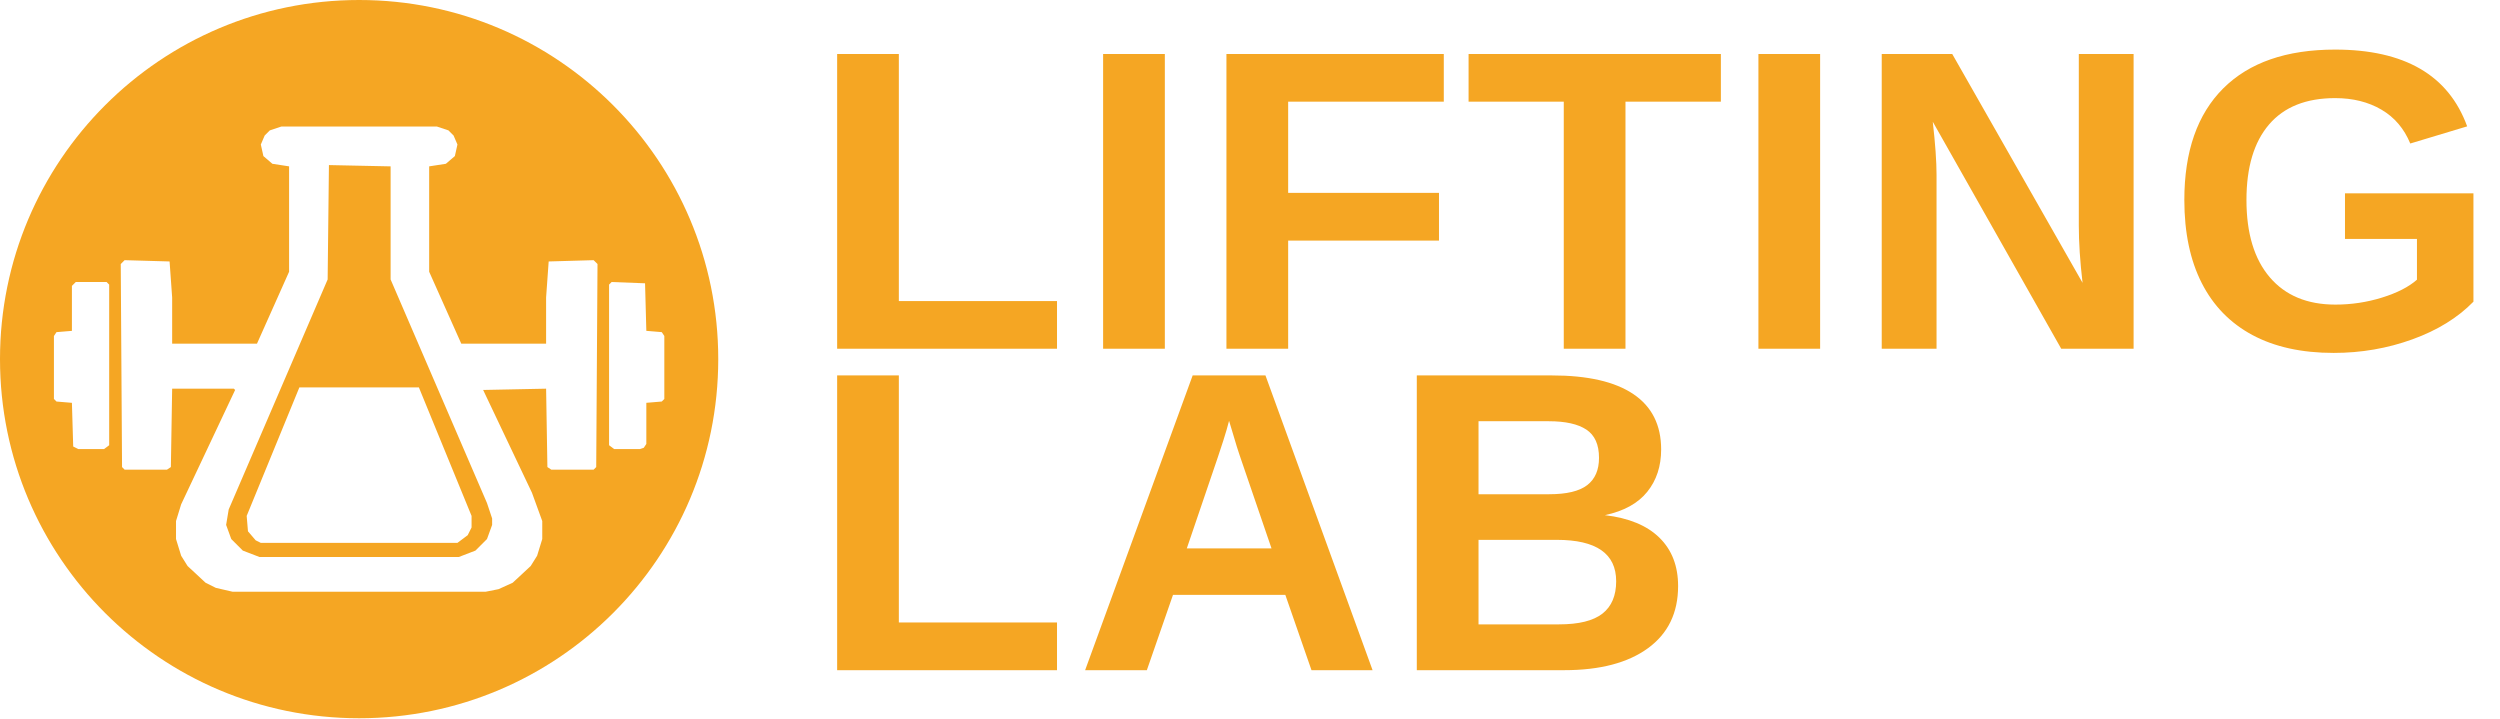
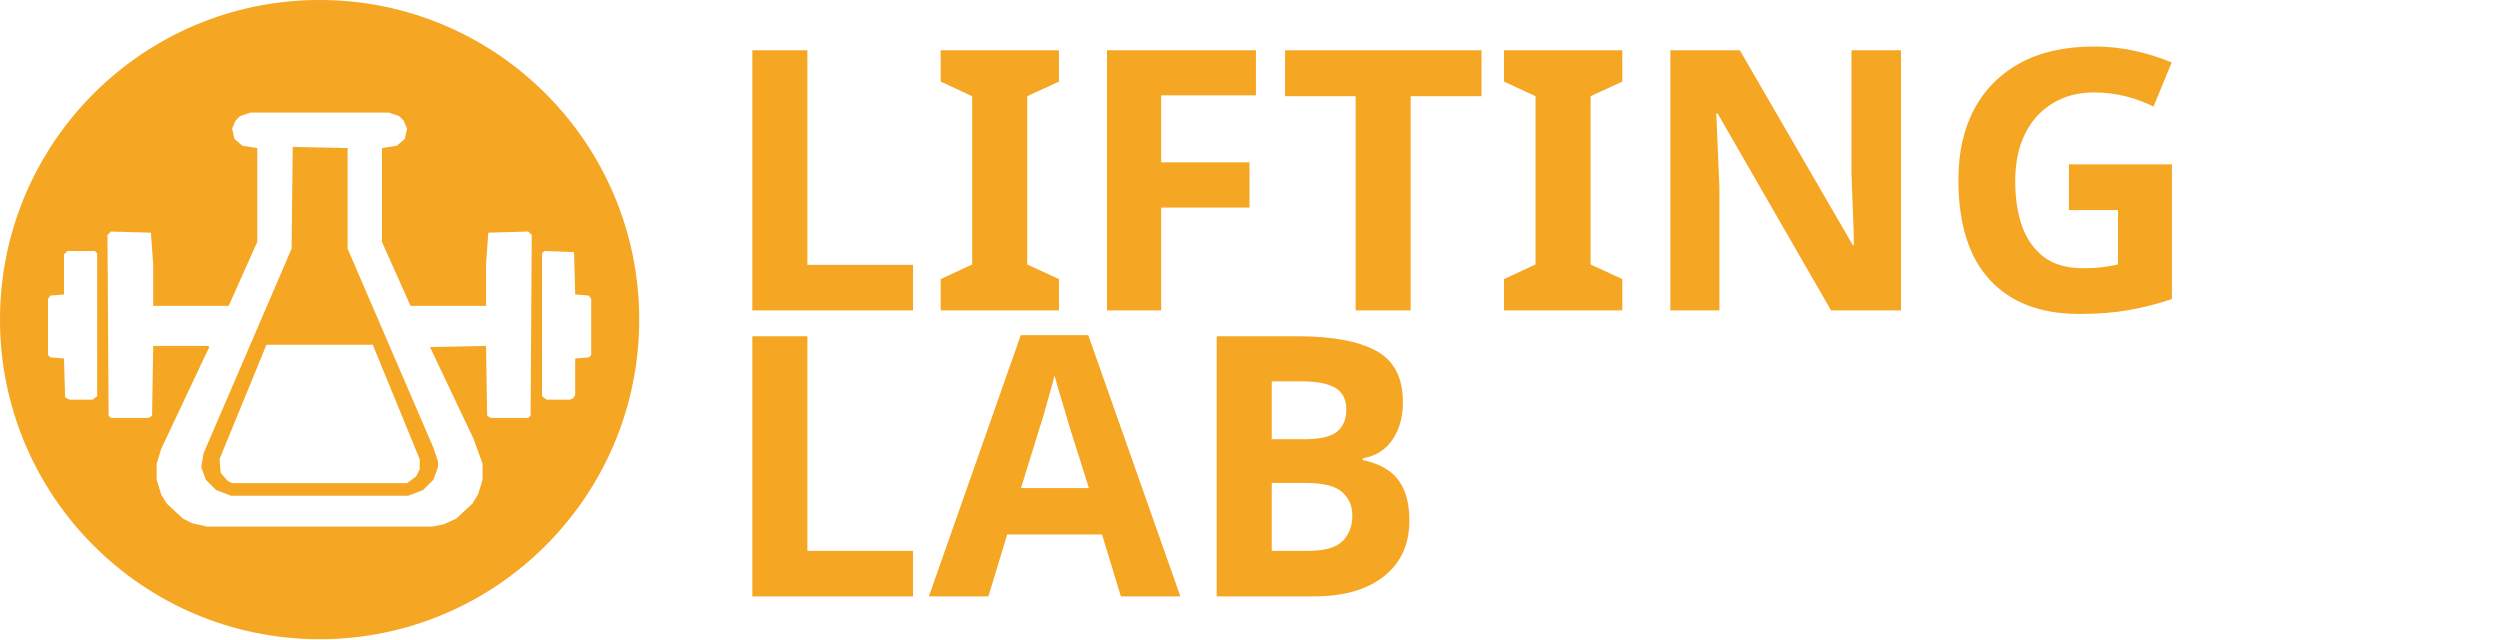
- <svg xmlns="http://www.w3.org/2000/svg" role="img" aria-label="Lifting Lab" width="156.631mm" height="45.0mm" viewBox="0 0 156.631 45.0">
+ <svg xmlns="http://www.w3.org/2000/svg" role="img" aria-label="Lifting Lab" width="176mm" height="45.0mm" viewBox="0 0 176 45.0">
  <g fill="#f5a623">
    <path transform="matrix(0.3042978,0,0,0.3042978,37.00919,-42.35428)" d="m -59.984,218.948 -10.848,26.458 0.265,3.175 1.587,1.852 1.058,0.529 h 40.481 l 2.117,-1.587 0.794,-1.587 v -2.381 l -10.848,-26.458 z m -3.704,-53.71 -2.381,0.794 -1.058,1.058 -0.794,1.852 0.529,2.381 1.852,1.587 3.44,0.529 v 21.696 l -6.615,14.817 h -17.462 v -9.525 l -0.529,-7.408 -9.26,-0.265 -0.794,0.794 0.265,41.804 0.529,0.529 h 8.731 l 0.794,-0.529 0.265,-16.14 h 12.7 l 0.265,0.265 -11.113,23.548 -1.058,3.44 v 3.704 l 1.058,3.44 1.323,2.117 3.704,3.44 2.117,1.058 3.44,0.794 h 52.123 l 2.646,-0.529 2.91,-1.323 3.704,-3.44 1.323,-2.117 1.058,-3.44 v -3.704 l -2.117,-5.821 -10.054,-21.167 12.965,-0.265 0.265,16.14 0.794,0.529 H 0.606 l 0.529,-0.529 0.265,-41.804 -0.794,-0.794 -9.26,0.265 -0.529,7.408 v 9.525 h -17.462 l -6.615,-14.817 v -21.696 l 3.44,-0.529 1.852,-1.587 0.529,-2.381 -0.794,-1.852 -1.058,-1.058 -2.381,-0.794 z m 9.79,7.938 12.7,0.265 v 23.283 l 19.844,46.038 1.058,3.175 v 1.323 l -1.058,2.91 -2.381,2.381 -3.44,1.323 h -41.01 l -3.44,-1.323 -2.381,-2.381 -1.058,-2.91 0.529,-3.175 20.373,-47.36 z m -52.123,24.077 -0.794,0.794 v 9.26 l -3.175,0.265 -0.529,0.794 v 12.965 l 0.529,0.529 3.175,0.265 0.265,8.996 1.058,0.529 h 5.292 l 1.058,-0.794 v -33.073 l -0.529,-0.529 z m 110.331,0 -0.529,0.529 v 33.073 l 1.058,0.794 h 5.292 l 0.794,-0.265 0.529,-0.794 v -8.467 l 3.175,-0.265 0.529,-0.529 v -12.965 l -0.529,-0.794 -3.175,-0.265 -0.265,-9.79 z m 21.95,15.875 a 73.941,73.941 0 0 1 -73.941,73.941 73.941,73.941 0 0 1 -73.941,-73.941 73.941,73.941 0 0 1 73.941,-73.941 73.941,73.941 0 0 1 73.941,73.941 z" />
-     <path transform="translate(50.653,21.849)" d="M15.571 -2.988V0H1.796V-18.467H5.662V-2.988ZM22.327 -18.467V0H18.46V-18.467ZM30.053 -6.776V0H26.186V-18.467H39.804V-15.479H30.053V-9.764H39.503V-6.776ZM51.187 -15.479V0H47.321V-15.479H41.357V-18.467H57.164V-15.479ZM63.382 -18.467V0H59.516V-18.467ZM70.676 -10.892V0H67.242V-18.467H71.659L79.824 -4.129Q79.589 -6.121 79.589 -7.733V-18.467H83.022V0H78.488L70.44 -14.221Q70.558 -13.185 70.617 -12.353Q70.676 -11.521 70.676 -10.892ZM95.664 -2.765Q97.171 -2.765 98.586 -3.205Q100.002 -3.644 100.775 -4.325V-6.881H96.266V-9.738H104.314V-2.949Q102.846 -1.442 100.493 -0.59Q98.141 0.262 95.559 0.262Q92.557 0.262 90.467 -0.858Q88.376 -1.979 87.288 -4.122Q86.201 -6.265 86.201 -9.319Q86.201 -13.88 88.638 -16.311Q91.076 -18.742 95.65 -18.742Q98.901 -18.742 100.972 -17.543Q103.043 -16.344 103.921 -13.932L100.356 -12.858Q99.779 -14.26 98.547 -14.981Q97.315 -15.702 95.65 -15.702Q92.924 -15.702 91.509 -14.05Q90.093 -12.399 90.093 -9.319Q90.093 -6.186 91.555 -4.476Q93.016 -2.765 95.664 -2.765Z" />
-     <path transform="translate(50.653,41.988)" d="M15.571 -2.988V0H1.796V-18.467H5.662V-2.988ZM22.838 -4.718 21.2 0H17.333L24.07 -18.467H28.631L35.342 0H31.515L29.876 -4.718ZM26.351 -15.623Q26.219 -15.099 25.984 -14.365Q25.748 -13.631 25.643 -13.329L23.703 -7.628H29.011L27.019 -13.447Q26.836 -13.985 26.678 -14.535Q26.521 -15.086 26.351 -15.623ZM54.484 -5.269Q54.484 -2.752 52.596 -1.376Q50.709 0 47.354 0H38.113V-18.467H46.567Q49.949 -18.467 51.685 -17.294Q53.422 -16.121 53.422 -13.827Q53.422 -12.255 52.55 -11.173Q51.679 -10.092 49.896 -9.712Q52.138 -9.45 53.311 -8.303Q54.484 -7.156 54.484 -5.269ZM49.529 -13.303Q49.529 -14.548 48.736 -15.073Q47.943 -15.597 46.384 -15.597H41.98V-11.023H46.41Q48.048 -11.023 48.789 -11.593Q49.529 -12.163 49.529 -13.303ZM50.604 -5.57Q50.604 -8.165 46.882 -8.165H41.98V-2.87H47.026Q48.887 -2.87 49.746 -3.545Q50.604 -4.22 50.604 -5.57Z" />
+     <text x="50.653" y="21.849" font-family="Verdana, sans-serif" font-weight="800" font-size="25.65" letter-spacing="0.25">LIFTING</text>
+     <text x="50.653" y="41.988" font-family="Verdana, sans-serif" font-weight="800" font-size="25.65" letter-spacing="0.25">LAB</text>
  </g>
</svg>
